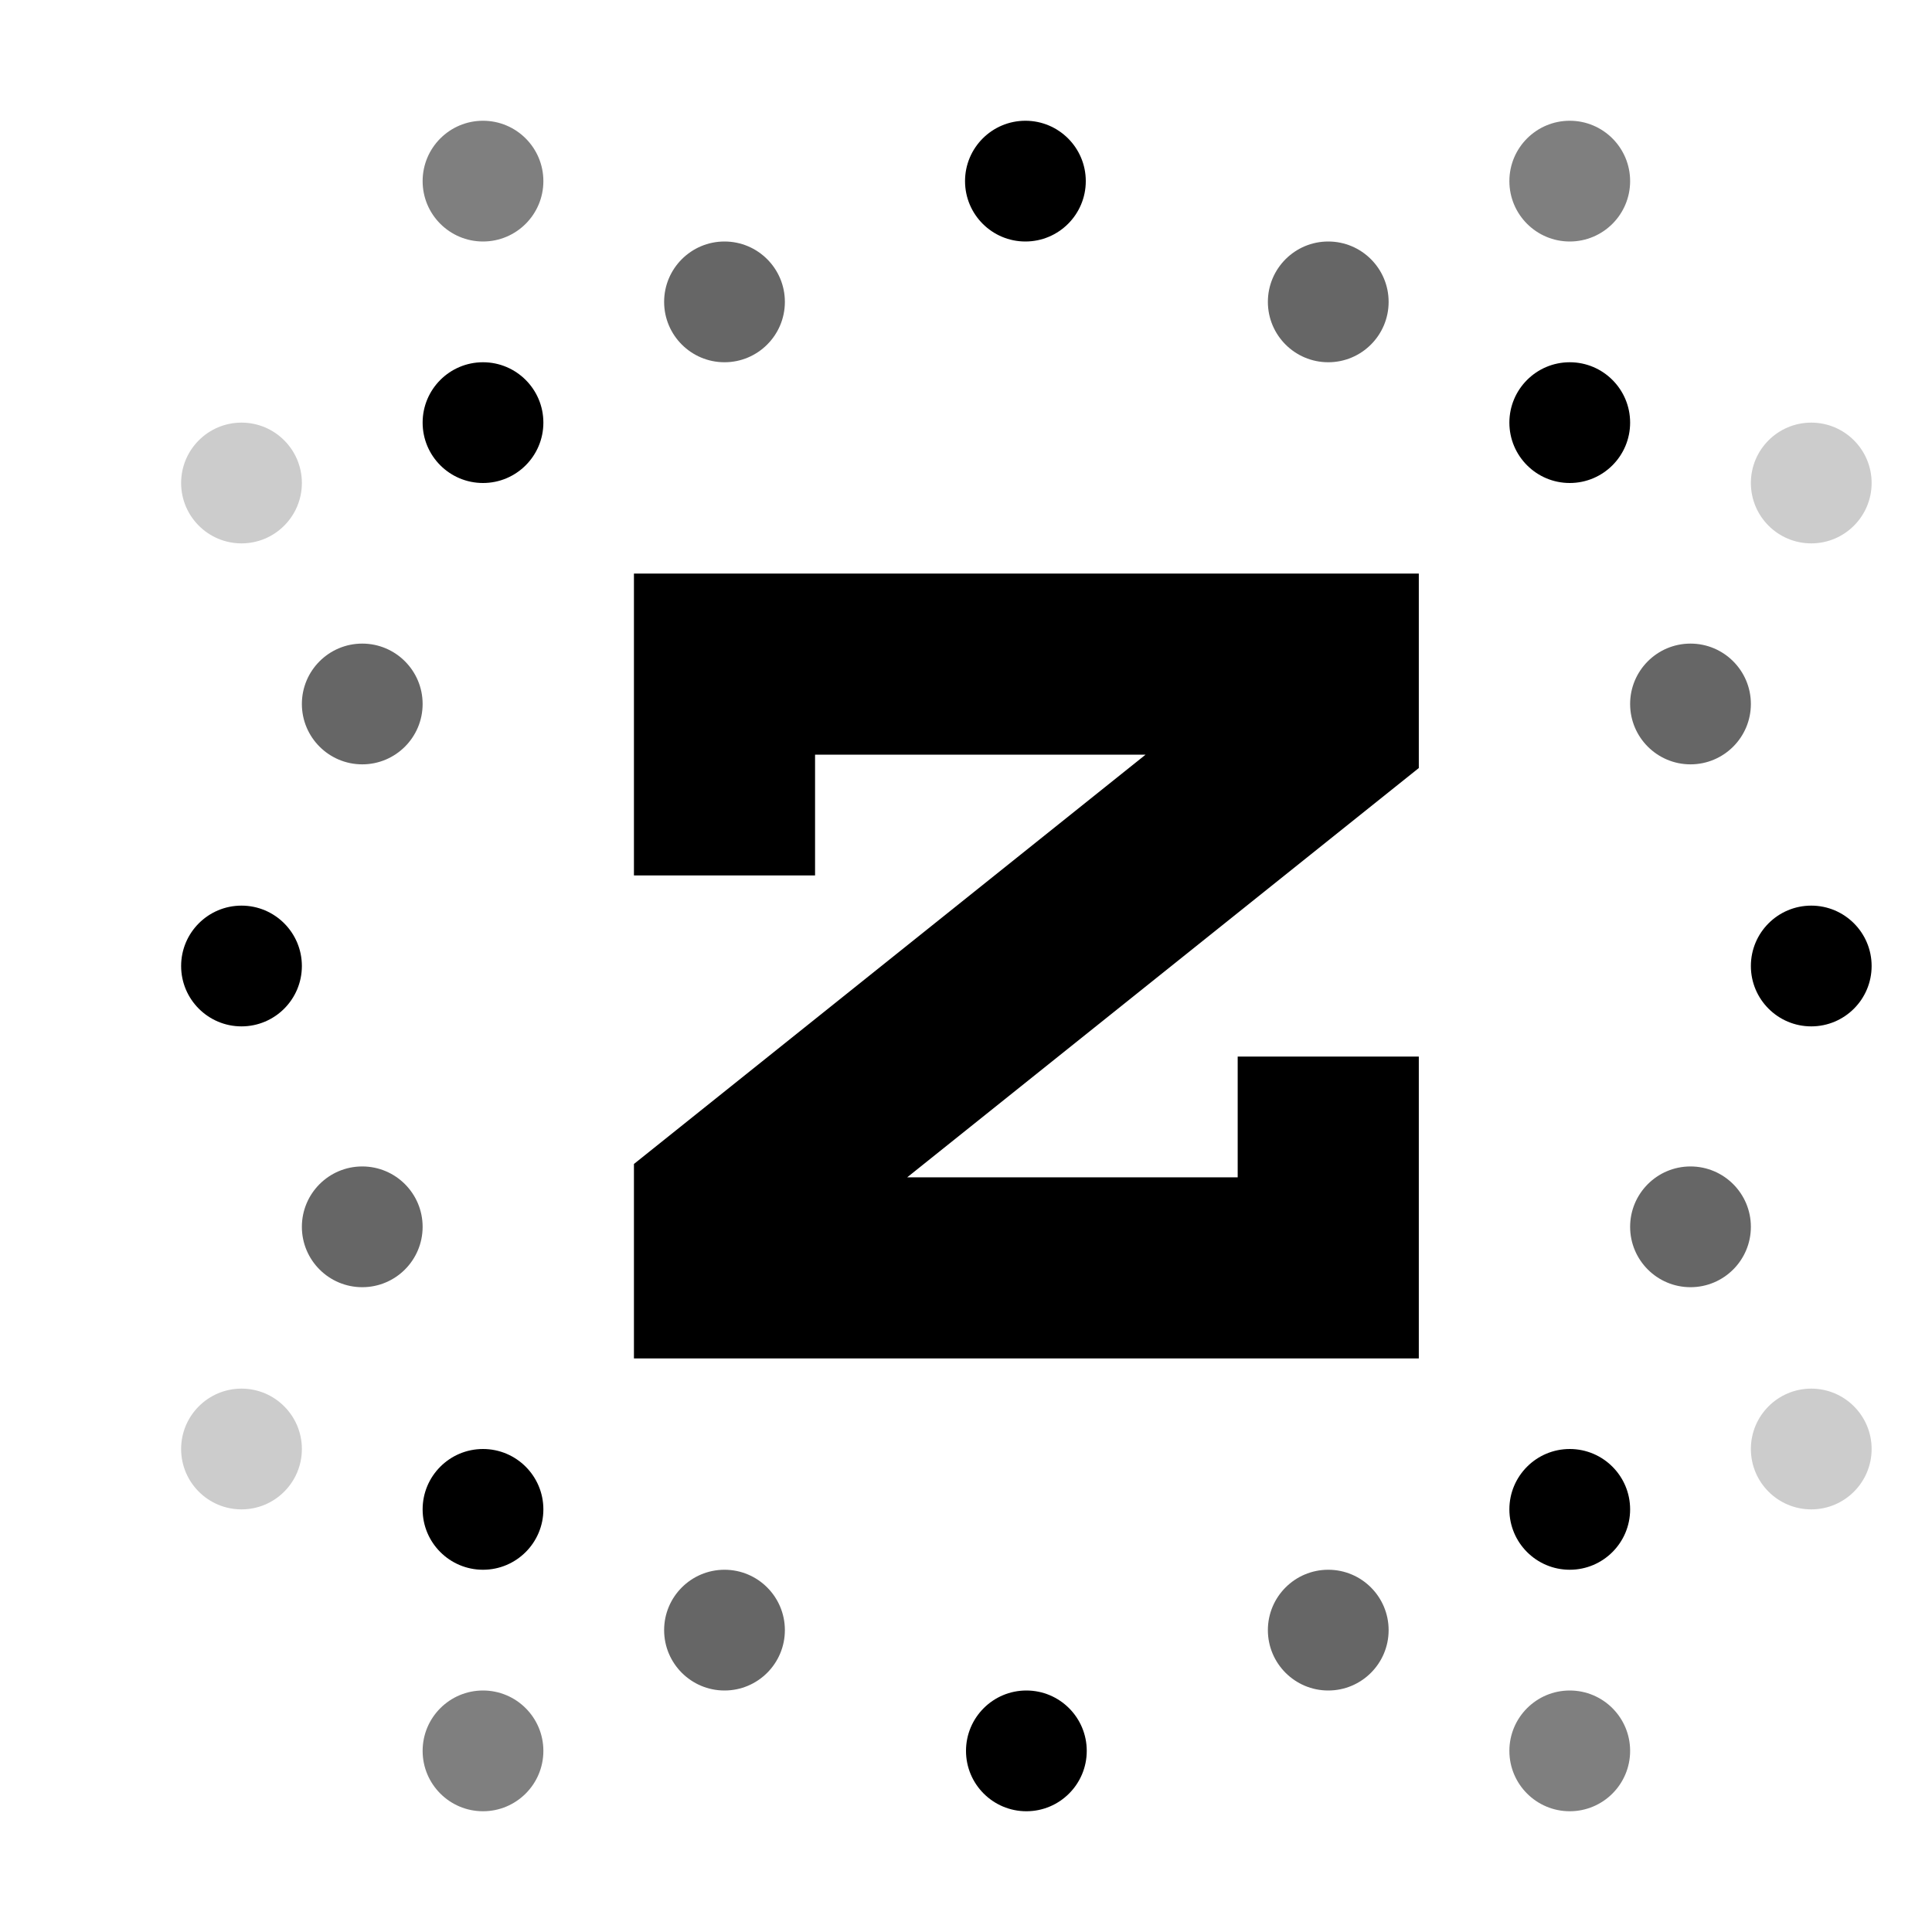
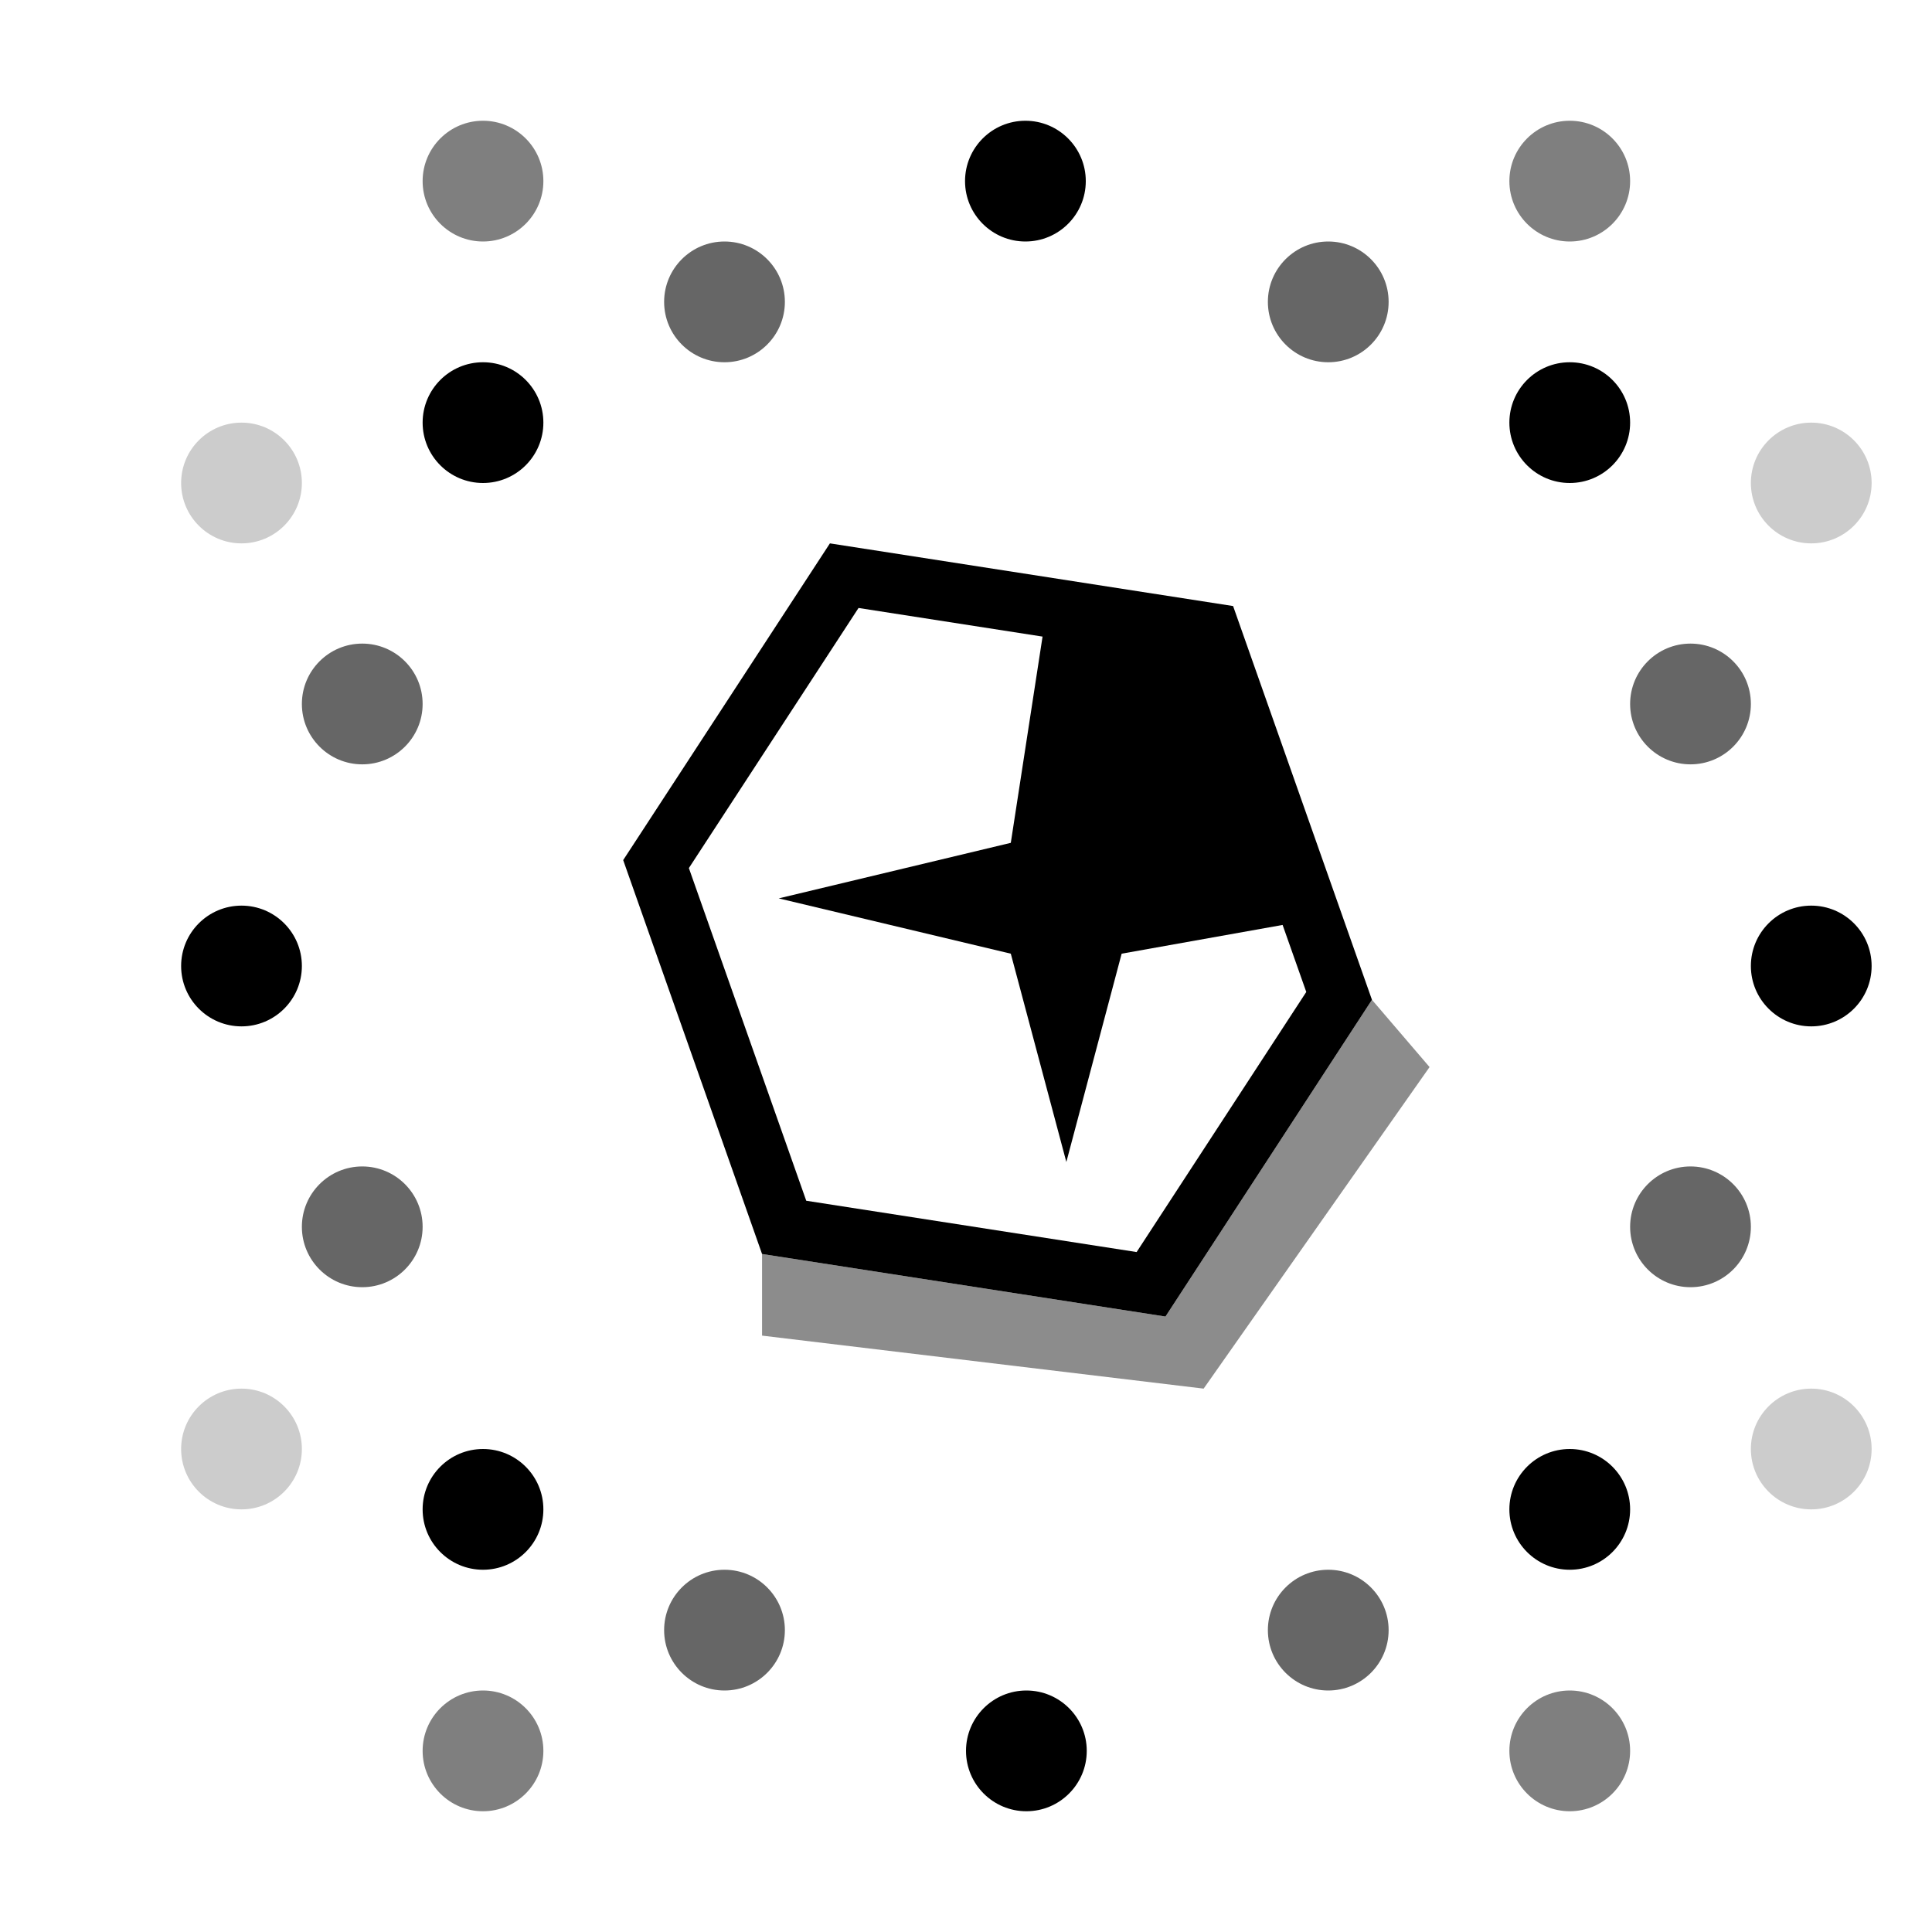
<svg xmlns="http://www.w3.org/2000/svg" width="16" height="16" viewBox="0 0 16 16" fill="none">
-   <path d="M11 8.75V10.5C8.931 10.5 8.069 10.5 6 10.5V10L11 6V5.5H6V7.25" stroke="black" stroke-width="1.5" />
+   <path fill="black" fill-rule="evenodd" fill-opacity="0.45" d="M6.311,10.385 L9.652,10.903 L11.362,8.28 L11.839,8.837 L9.968,11.5 L6.311,11.061Z" />
+   <path fill="black" fill-rule="evenodd" d="M5.161,7.123 L6.311,10.385 L9.652,10.903 L11.362,8.28 L10.212,5.019 L6.873,4.5ZM7.11,5.035 L8.634,5.272 L8.371,6.98 L6.449,7.44 L8.371,7.898 L8.831,9.623 L9.289,7.898 L10.622,7.66 L10.818,8.215 L9.413,10.369 L6.677,9.944 L5.705,7.189Z" />
  <path d="M2 8.5C2.276 8.5 2.5 8.276 2.5 8C2.5 7.724 2.276 7.5 2 7.5C1.724 7.5 1.5 7.724 1.5 8C1.5 8.276 1.724 8.5 2 8.5Z" fill="black" />
  <path opacity="0.6" d="M3 6.33C3.276 6.33 3.5 6.106 3.5 5.83C3.5 5.554 3.276 5.33 3 5.33C2.724 5.33 2.5 5.554 2.5 5.83C2.5 6.106 2.724 6.33 3 6.33Z" fill="black" />
  <path opacity="0.6" d="M3 10.66C3.276 10.66 3.5 10.436 3.5 10.16C3.5 9.884 3.276 9.66 3 9.66C2.724 9.66 2.5 9.884 2.5 10.16C2.5 10.436 2.724 10.66 3 10.66Z" fill="black" />
  <path d="M15 8.5C15.276 8.5 15.5 8.276 15.5 8C15.5 7.724 15.276 7.5 15 7.5C14.724 7.5 14.5 7.724 14.5 8C14.5 8.276 14.724 8.5 15 8.5Z" fill="black" />
  <path opacity="0.6" d="M14 6.33C14.276 6.33 14.5 6.106 14.5 5.83C14.5 5.554 14.276 5.33 14 5.33C13.724 5.33 13.5 5.554 13.5 5.83C13.5 6.106 13.724 6.33 14 6.33Z" fill="black" />
  <path opacity="0.6" d="M14 10.66C14.276 10.66 14.5 10.436 14.5 10.16C14.5 9.884 14.276 9.66 14 9.66C13.724 9.66 13.5 9.884 13.5 10.16C13.5 10.436 13.724 10.66 14 10.66Z" fill="black" />
  <path d="M8.492 2C8.768 2 8.992 1.776 8.992 1.5C8.992 1.224 8.768 1 8.492 1C8.216 1 7.992 1.224 7.992 1.5C7.992 1.776 8.216 2 8.492 2Z" fill="black" />
  <path opacity="0.6" d="M6 3C6.276 3 6.5 2.776 6.5 2.5C6.5 2.224 6.276 2 6 2C5.724 2 5.5 2.224 5.5 2.5C5.5 2.776 5.724 3 6 3Z" fill="black" />
  <path d="M4 4C4.276 4 4.5 3.776 4.5 3.5C4.5 3.224 4.276 3 4 3C3.724 3 3.5 3.224 3.5 3.5C3.5 3.776 3.724 4 4 4Z" fill="black" />
  <path d="M4 13C4.276 13 4.5 12.776 4.5 12.5C4.5 12.224 4.276 12 4 12C3.724 12 3.5 12.224 3.5 12.5C3.5 12.776 3.724 13 4 13Z" fill="black" />
  <path opacity="0.2" d="M2 12.5C2.276 12.5 2.5 12.276 2.5 12C2.5 11.724 2.276 11.5 2 11.5C1.724 11.5 1.5 11.724 1.5 12C1.5 12.276 1.724 12.5 2 12.5Z" fill="black" />
  <path opacity="0.2" d="M2 4.5C2.276 4.5 2.5 4.276 2.5 4C2.5 3.724 2.276 3.5 2 3.5C1.724 3.5 1.5 3.724 1.5 4C1.5 4.276 1.724 4.5 2 4.5Z" fill="black" />
  <path opacity="0.2" d="M15 12.5C15.276 12.5 15.5 12.276 15.5 12C15.5 11.724 15.276 11.5 15 11.5C14.724 11.5 14.5 11.724 14.5 12C14.5 12.276 14.724 12.5 15 12.5Z" fill="black" />
  <path opacity="0.2" d="M15 4.5C15.276 4.5 15.5 4.276 15.5 4C15.5 3.724 15.276 3.5 15 3.5C14.724 3.5 14.5 3.724 14.5 4C14.5 4.276 14.724 4.5 15 4.5Z" fill="black" />
  <path opacity="0.5" d="M4 15C4.276 15 4.5 14.776 4.5 14.5C4.5 14.224 4.276 14 4 14C3.724 14 3.5 14.224 3.5 14.5C3.5 14.776 3.724 15 4 15Z" fill="black" />
  <path opacity="0.5" d="M4 2C4.276 2 4.5 1.776 4.5 1.5C4.5 1.224 4.276 1 4 1C3.724 1 3.5 1.224 3.5 1.5C3.5 1.776 3.724 2 4 2Z" fill="black" />
  <path opacity="0.5" d="M13 15C13.276 15 13.5 14.776 13.5 14.5C13.5 14.224 13.276 14 13 14C12.724 14 12.5 14.224 12.5 14.5C12.5 14.776 12.724 15 13 15Z" fill="black" />
  <path opacity="0.5" d="M13 2C13.276 2 13.5 1.776 13.5 1.5C13.5 1.224 13.276 1 13 1C12.724 1 12.5 1.224 12.5 1.5C12.5 1.776 12.724 2 13 2Z" fill="black" />
  <path d="M13 4C13.276 4 13.5 3.776 13.5 3.5C13.5 3.224 13.276 3 13 3C12.724 3 12.5 3.224 12.5 3.5C12.5 3.776 12.724 4 13 4Z" fill="black" />
  <path d="M13 13C13.276 13 13.5 12.776 13.5 12.5C13.5 12.224 13.276 12 13 12C12.724 12 12.5 12.224 12.5 12.5C12.5 12.776 12.724 13 13 13Z" fill="black" />
  <path opacity="0.6" d="M11 3C11.276 3 11.5 2.776 11.5 2.5C11.5 2.224 11.276 2 11 2C10.724 2 10.5 2.224 10.5 2.5C10.5 2.776 10.724 3 11 3Z" fill="black" />
  <path d="M8.5 15C8.776 15 9 14.776 9 14.5C9 14.224 8.776 14 8.5 14C8.224 14 8 14.224 8 14.5C8 14.776 8.224 15 8.5 15Z" fill="black" />
  <path opacity="0.6" d="M6 14C6.276 14 6.5 13.776 6.5 13.5C6.5 13.224 6.276 13 6 13C5.724 13 5.5 13.224 5.5 13.5C5.5 13.776 5.724 14 6 14Z" fill="black" />
  <path opacity="0.6" d="M11 14C11.276 14 11.5 13.776 11.5 13.5C11.5 13.224 11.276 13 11 13C10.724 13 10.5 13.224 10.5 13.5C10.5 13.776 10.724 14 11 14Z" fill="black" />
</svg>
